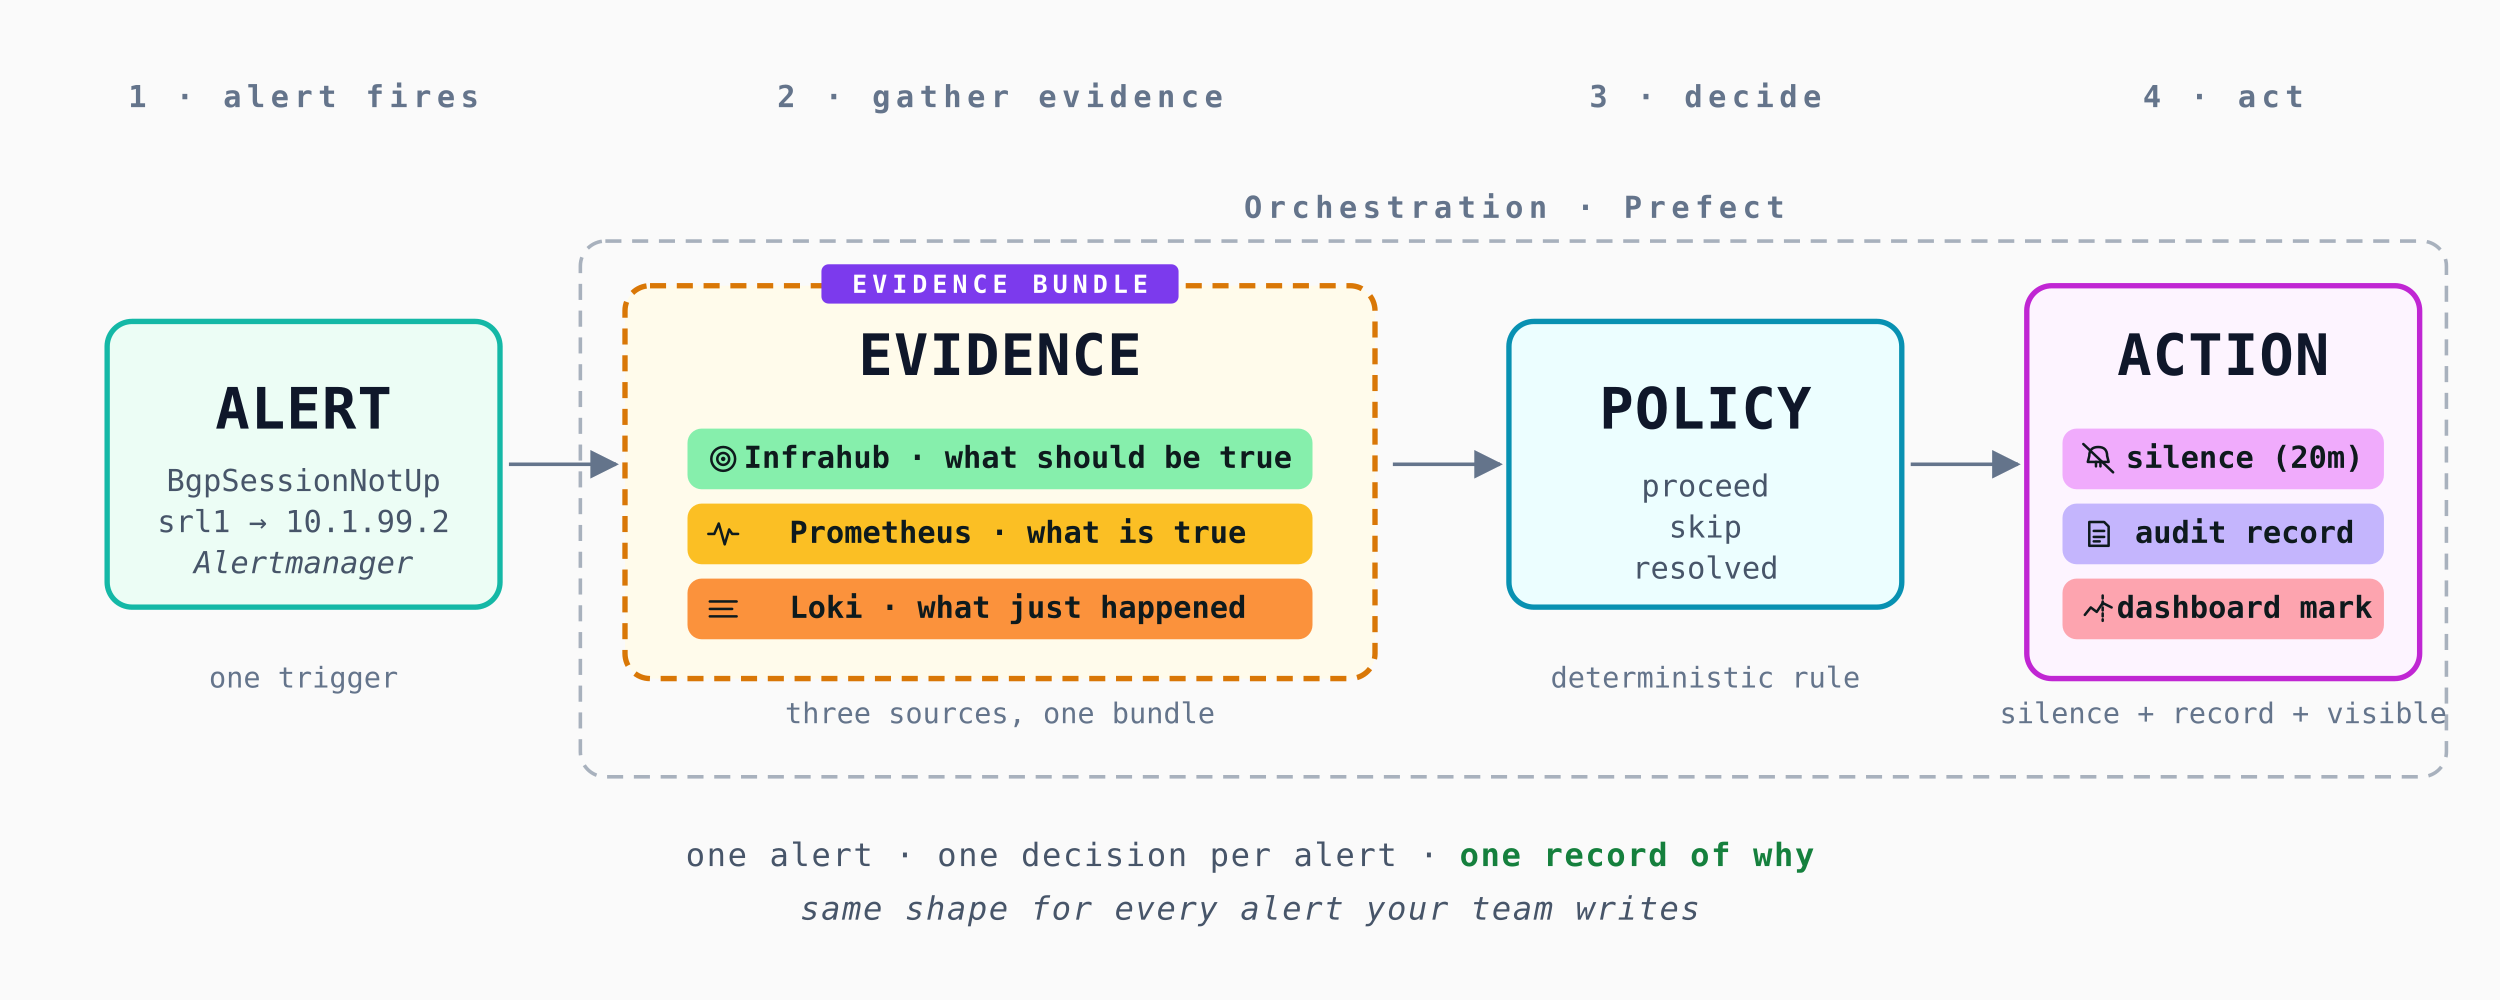
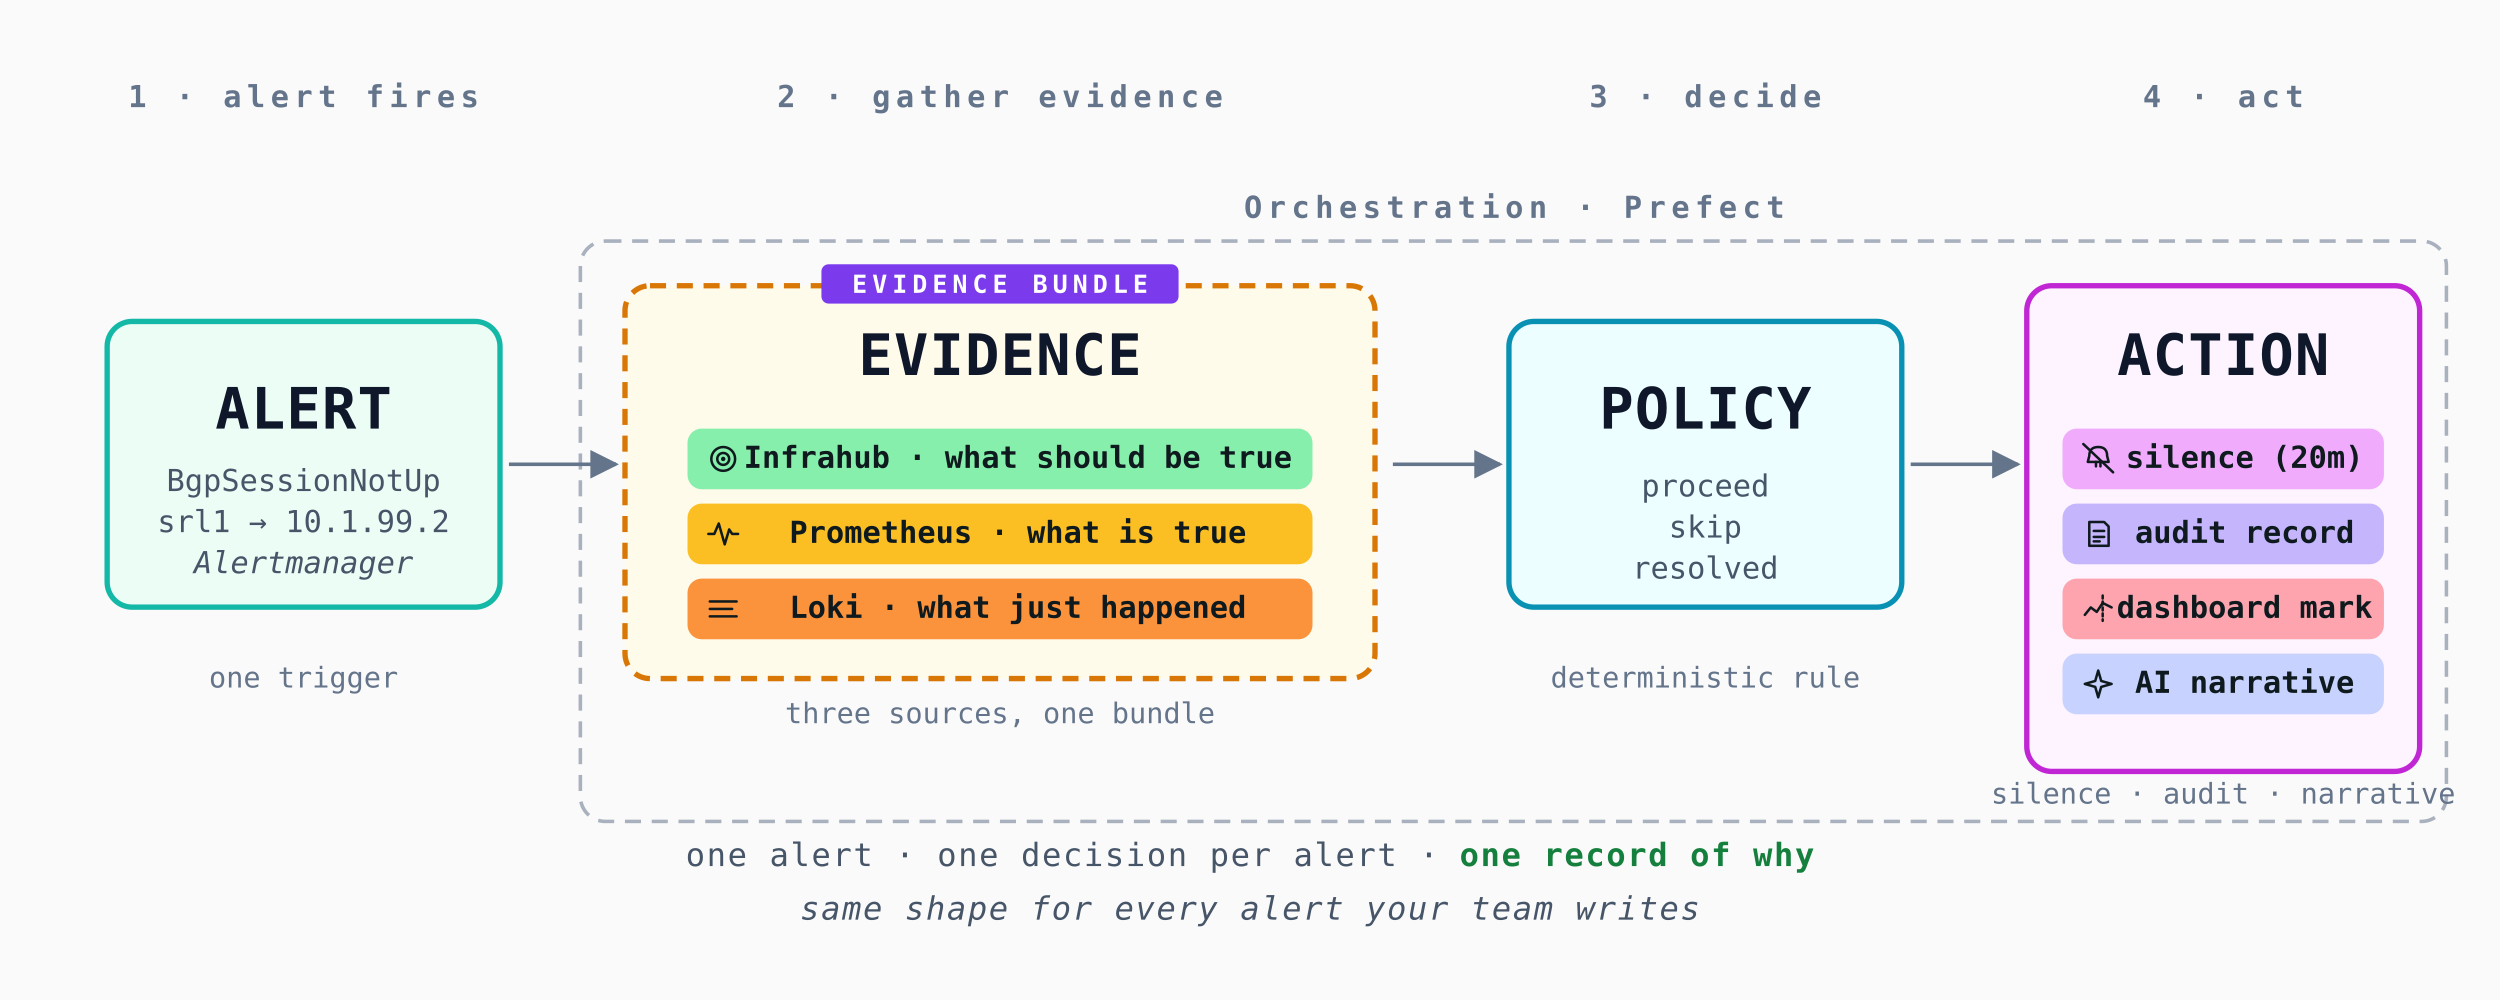
<svg xmlns="http://www.w3.org/2000/svg" viewBox="0 0 1400 560" role="img" aria-labelledby="title desc" font-family="'JetBrains Mono', 'Fira Code', 'SF Mono', 'Consolas', monospace">
  <style>
    .bg          { fill: #fafafa; }
    .phase-label { font-size: 17px; font-weight: 600; fill: #64748b;
                   letter-spacing: 0.18em; text-transform: uppercase; }
    .box-title   { font-size: 32px; font-weight: 700; fill: #0f172a;
                   letter-spacing: 0.02em; }
    .box-sub     { font-size: 17px; fill: #475569; }
    .pill-text   { font-size: 17px; font-weight: 600; fill: #0e1a1d; }
    .annot       { font-size: 16px; fill: #64748b; }
    .footer      { font-size: 18px; fill: #475569; letter-spacing: 0.05em; }
    .footer-emph { font-size: 18px; fill: #15803d; font-weight: 700;
                   letter-spacing: 0.05em; }
    .bundle-tag  { font-size: 14px; font-weight: 700; fill: #ffffff;
                   letter-spacing: 0.2em; }

    /* Phase boxes — light pastel fill + bold colored border */
    .box           { stroke-width: 3; }
    .box-alert     { fill: #ecfdf5; stroke: #14b8a6; }
    .box-evid      { fill: #fffbeb; stroke: #d97706; stroke-dasharray: 9 6; }
    .box-policy    { fill: #ecfeff; stroke: #0891b2; }
    .box-action    { fill: #fdf4ff; stroke: #c026d3; }

    /* Internal pill colors — bright enough to read on the light page */
    .pill-sot      { fill: #86efac; }
    .pill-prom     { fill: #fbbf24; }
    .pill-loki     { fill: #fb923c; }
    .pill-silence  { fill: #f0abfc; }
    .pill-audit    { fill: #c4b5fd; }
    .pill-panel    { fill: #fda4af; }
+     .pill-rca      { fill: #c7d2fe; }

    .icon          { fill: none; stroke: #0e1a1d; stroke-width: 1.7;
                     stroke-linecap: round; stroke-linejoin: round; }
    .icon-fill     { fill: #0e1a1d; }

    .arrow         { fill: none; stroke: #64748b; stroke-width: 2; }
  </style>
  <defs>
    <marker id="ah" viewBox="0 0 10 10" refX="9" refY="5" markerWidth="8" markerHeight="8" orient="auto-start-reverse">
      <path d="M 0 0 L 10 5 L 0 10 z" fill="#64748b" />
    </marker>
    <symbol id="ic-target" viewBox="-12 -12 24 24">
      <circle class="icon" cx="0" cy="0" r="8" />
      <circle class="icon" cx="0" cy="0" r="4" />
      <circle class="icon-fill" cx="0" cy="0" r="1.5" />
    </symbol>
    <symbol id="ic-pulse" viewBox="-12 -12 24 24">
      <path class="icon" d="M -10 0 L -6 0 L -3 -7 L 1 7 L 4 -3 L 6 0 L 10 0" />
    </symbol>
    <symbol id="ic-log" viewBox="-12 -12 24 24">
      <line class="icon" x1="-9" y1="-5" x2="9" y2="-5" />
      <line class="icon" x1="-9" y1="0" x2="6" y2="0" />
      <line class="icon" x1="-9" y1="5" x2="9" y2="5" />
    </symbol>
    <symbol id="ic-silence" viewBox="-12 -12 24 24">
      <path class="icon" d="M -6 -2 Q -6 -8 0 -8 Q 6 -8 6 -2 L 7 2 L -7 2 Z" />
      <line class="icon" x1="-1.5" y1="2" x2="-1.5" y2="5" />
      <line class="icon" x1="1.5" y1="2" x2="1.5" y2="5" />
      <line class="icon" x1="-10" y1="-10" x2="10" y2="9" stroke-width="2.2" />
    </symbol>
    <symbol id="ic-doc" viewBox="-12 -12 24 24">
      <path class="icon" d="M -6 -8 L 4 -8 L 7 -5 L 7 8 L -6 8 Z" />
      <line class="icon" x1="-3" y1="-2" x2="4" y2="-2" />
      <line class="icon" x1="-3" y1="2" x2="4" y2="2" />
      <line class="icon" x1="-3" y1="5" x2="1" y2="5" />
    </symbol>
    <symbol id="ic-chartmark" viewBox="-12 -12 24 24">
      <polyline class="icon" points="-9,4 -5,-1 -1,2 3,-4 9,-1" />
      <line class="icon" x1="3" y1="-9" x2="3" y2="8" stroke-dasharray="2 2" />
    </symbol>
+     <symbol id="ic-sparkle" viewBox="-12 -12 24 24">
+       <path class="icon" d="M 0 -9 L 2 -2 L 9 0 L 2 2 L 0 9 L -2 2 L -9 0 L -2 -2 Z" />
+     </symbol>
  </defs>
  <rect class="bg" x="0" y="0" width="1400" height="560" rx="0" />
-   <rect x="325" y="135" width="1045" height="300" rx="14" fill="none" stroke="#64748b" stroke-width="2" stroke-dasharray="9 6" opacity="0.55" />
+   <rect x="325" y="135" width="1045" height="325" rx="14" fill="none" stroke="#64748b" stroke-width="2" stroke-dasharray="9 6" opacity="0.55" />
  <text x="848" y="122" class="phase-label" text-anchor="middle">Orchestration · Prefect</text>
  <text x="170" y="60" class="phase-label" text-anchor="middle">1 · alert fires</text>
  <text x="560" y="60" class="phase-label" text-anchor="middle">2 · gather evidence</text>
  <text x="955" y="60" class="phase-label" text-anchor="middle">3 · decide</text>
  <text x="1245" y="60" class="phase-label" text-anchor="middle">4 · act</text>
  <rect class="box box-alert" x="60" y="180" width="220" height="160" rx="14" />
  <text x="170" y="240" class="box-title" text-anchor="middle">ALERT</text>
  <text x="170" y="275" class="box-sub" text-anchor="middle">BgpSessionNotUp</text>
  <text x="170" y="298" class="box-sub" text-anchor="middle">srl1 → 10.1.99.2</text>
  <text x="170" y="321" class="box-sub" text-anchor="middle" font-style="italic" fill="#64748b">Alertmanager</text>
  <line class="arrow" x1="285" y1="260" x2="345" y2="260" marker-end="url(#ah)" />
  <rect class="box box-evid" x="350" y="160" width="420" height="220" rx="14" />
  <text x="560" y="210" class="box-title" text-anchor="middle">EVIDENCE</text>
  <rect x="460" y="148" width="200" height="22" rx="4" fill="#7c3aed" />
  <text x="560" y="164" class="bundle-tag" text-anchor="middle">EVIDENCE BUNDLE</text>
  <g>
    <rect class="pill-sot" x="385" y="240" width="350" height="34" rx="8" />
    <use href="#ic-target" x="395" y="247" width="20" height="20" />
    <text x="570" y="262" class="pill-text" text-anchor="middle">Infrahub  ·  what should be true</text>
  </g>
  <g>
    <rect class="pill-prom" x="385" y="282" width="350" height="34" rx="8" />
    <use href="#ic-pulse" x="395" y="289" width="20" height="20" />
    <text x="570" y="304" class="pill-text" text-anchor="middle">Prometheus  ·  what is true</text>
  </g>
  <g>
    <rect class="pill-loki" x="385" y="324" width="350" height="34" rx="8" />
    <use href="#ic-log" x="395" y="331" width="20" height="20" />
    <text x="570" y="346" class="pill-text" text-anchor="middle">Loki  ·  what just happened</text>
  </g>
  <line class="arrow" x1="780" y1="260" x2="840" y2="260" marker-end="url(#ah)" />
  <rect class="box box-policy" x="845" y="180" width="220" height="160" rx="14" />
  <text x="955" y="240" class="box-title" text-anchor="middle">POLICY</text>
  <text x="955" y="278" class="box-sub" text-anchor="middle">proceed</text>
  <text x="955" y="301" class="box-sub" text-anchor="middle">skip</text>
  <text x="955" y="324" class="box-sub" text-anchor="middle">resolved</text>
  <line class="arrow" x1="1070" y1="260" x2="1130" y2="260" marker-end="url(#ah)" />
-   <rect class="box box-action" x="1135" y="160" width="220" height="220" rx="14" />
+   <rect class="box box-action" x="1135" y="160" width="220" height="272" rx="14" />
  <text x="1245" y="210" class="box-title" text-anchor="middle">ACTION</text>
  <g>
    <rect class="pill-silence" x="1155" y="240" width="180" height="34" rx="8" />
    <use href="#ic-silence" x="1165" y="247" width="20" height="20" />
    <text x="1257" y="262" class="pill-text" text-anchor="middle">silence (20m)</text>
  </g>
  <g>
    <rect class="pill-audit" x="1155" y="282" width="180" height="34" rx="8" />
    <use href="#ic-doc" x="1165" y="289" width="20" height="20" />
    <text x="1257" y="304" class="pill-text" text-anchor="middle">audit record</text>
  </g>
  <g>
    <rect class="pill-panel" x="1155" y="324" width="180" height="34" rx="8" />
    <use href="#ic-chartmark" x="1165" y="331" width="20" height="20" />
    <text x="1257" y="346" class="pill-text" text-anchor="middle">dashboard mark</text>
  </g>
+   <g>
+     <rect class="pill-rca" x="1155" y="366" width="180" height="34" rx="8" />
+     <use href="#ic-sparkle" x="1165" y="373" width="20" height="20" />
+     <text x="1257" y="388" class="pill-text" text-anchor="middle">AI narrative</text>
+   </g>
  <text x="170" y="385" class="annot" text-anchor="middle">one trigger</text>
  <text x="560" y="405" class="annot" text-anchor="middle">three sources, one bundle</text>
  <text x="955" y="385" class="annot" text-anchor="middle">deterministic rule</text>
-   <text x="1245" y="405" class="annot" text-anchor="middle">silence + record + visible</text>
+   <text x="1245" y="450" class="annot" text-anchor="middle">silence · audit · narrative</text>
  <text x="700" y="485" class="footer" text-anchor="middle">
    one alert  ·  one decision per alert  ·  <tspan class="footer-emph">one record of why</tspan>
  </text>
  <text x="700" y="515" class="footer" text-anchor="middle" font-style="italic">
    same shape for every alert your team writes
  </text>
</svg>
